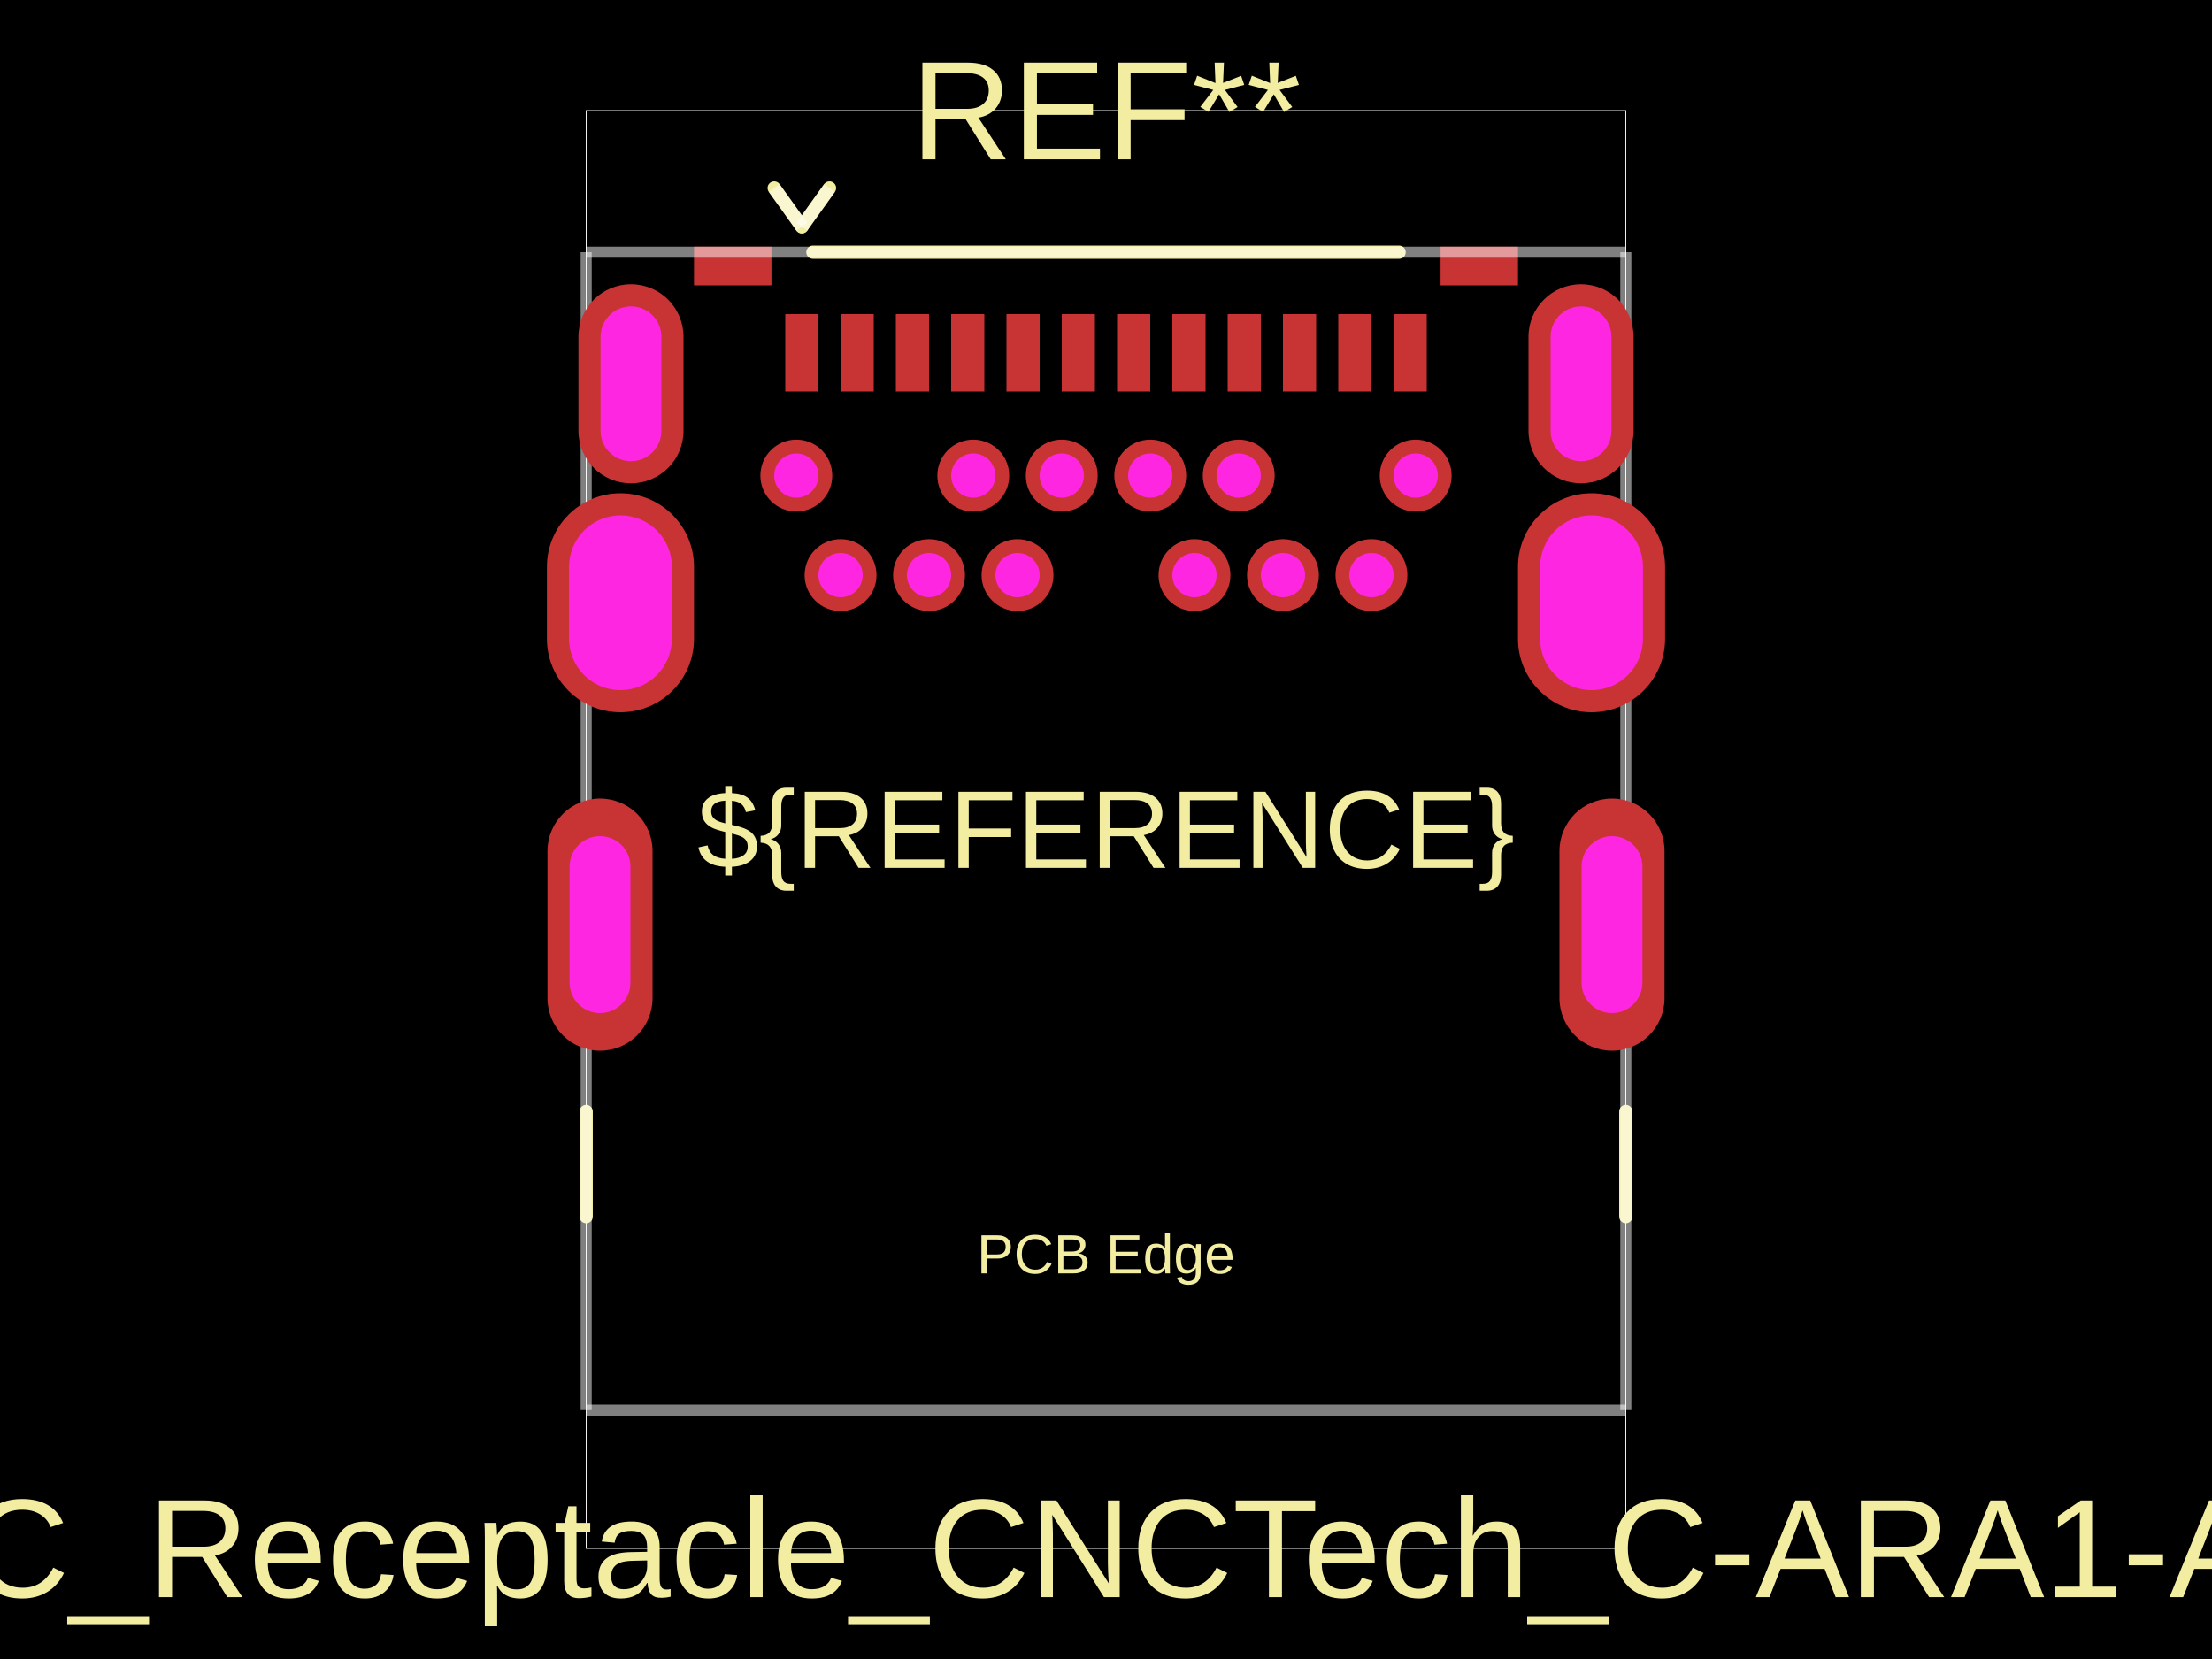
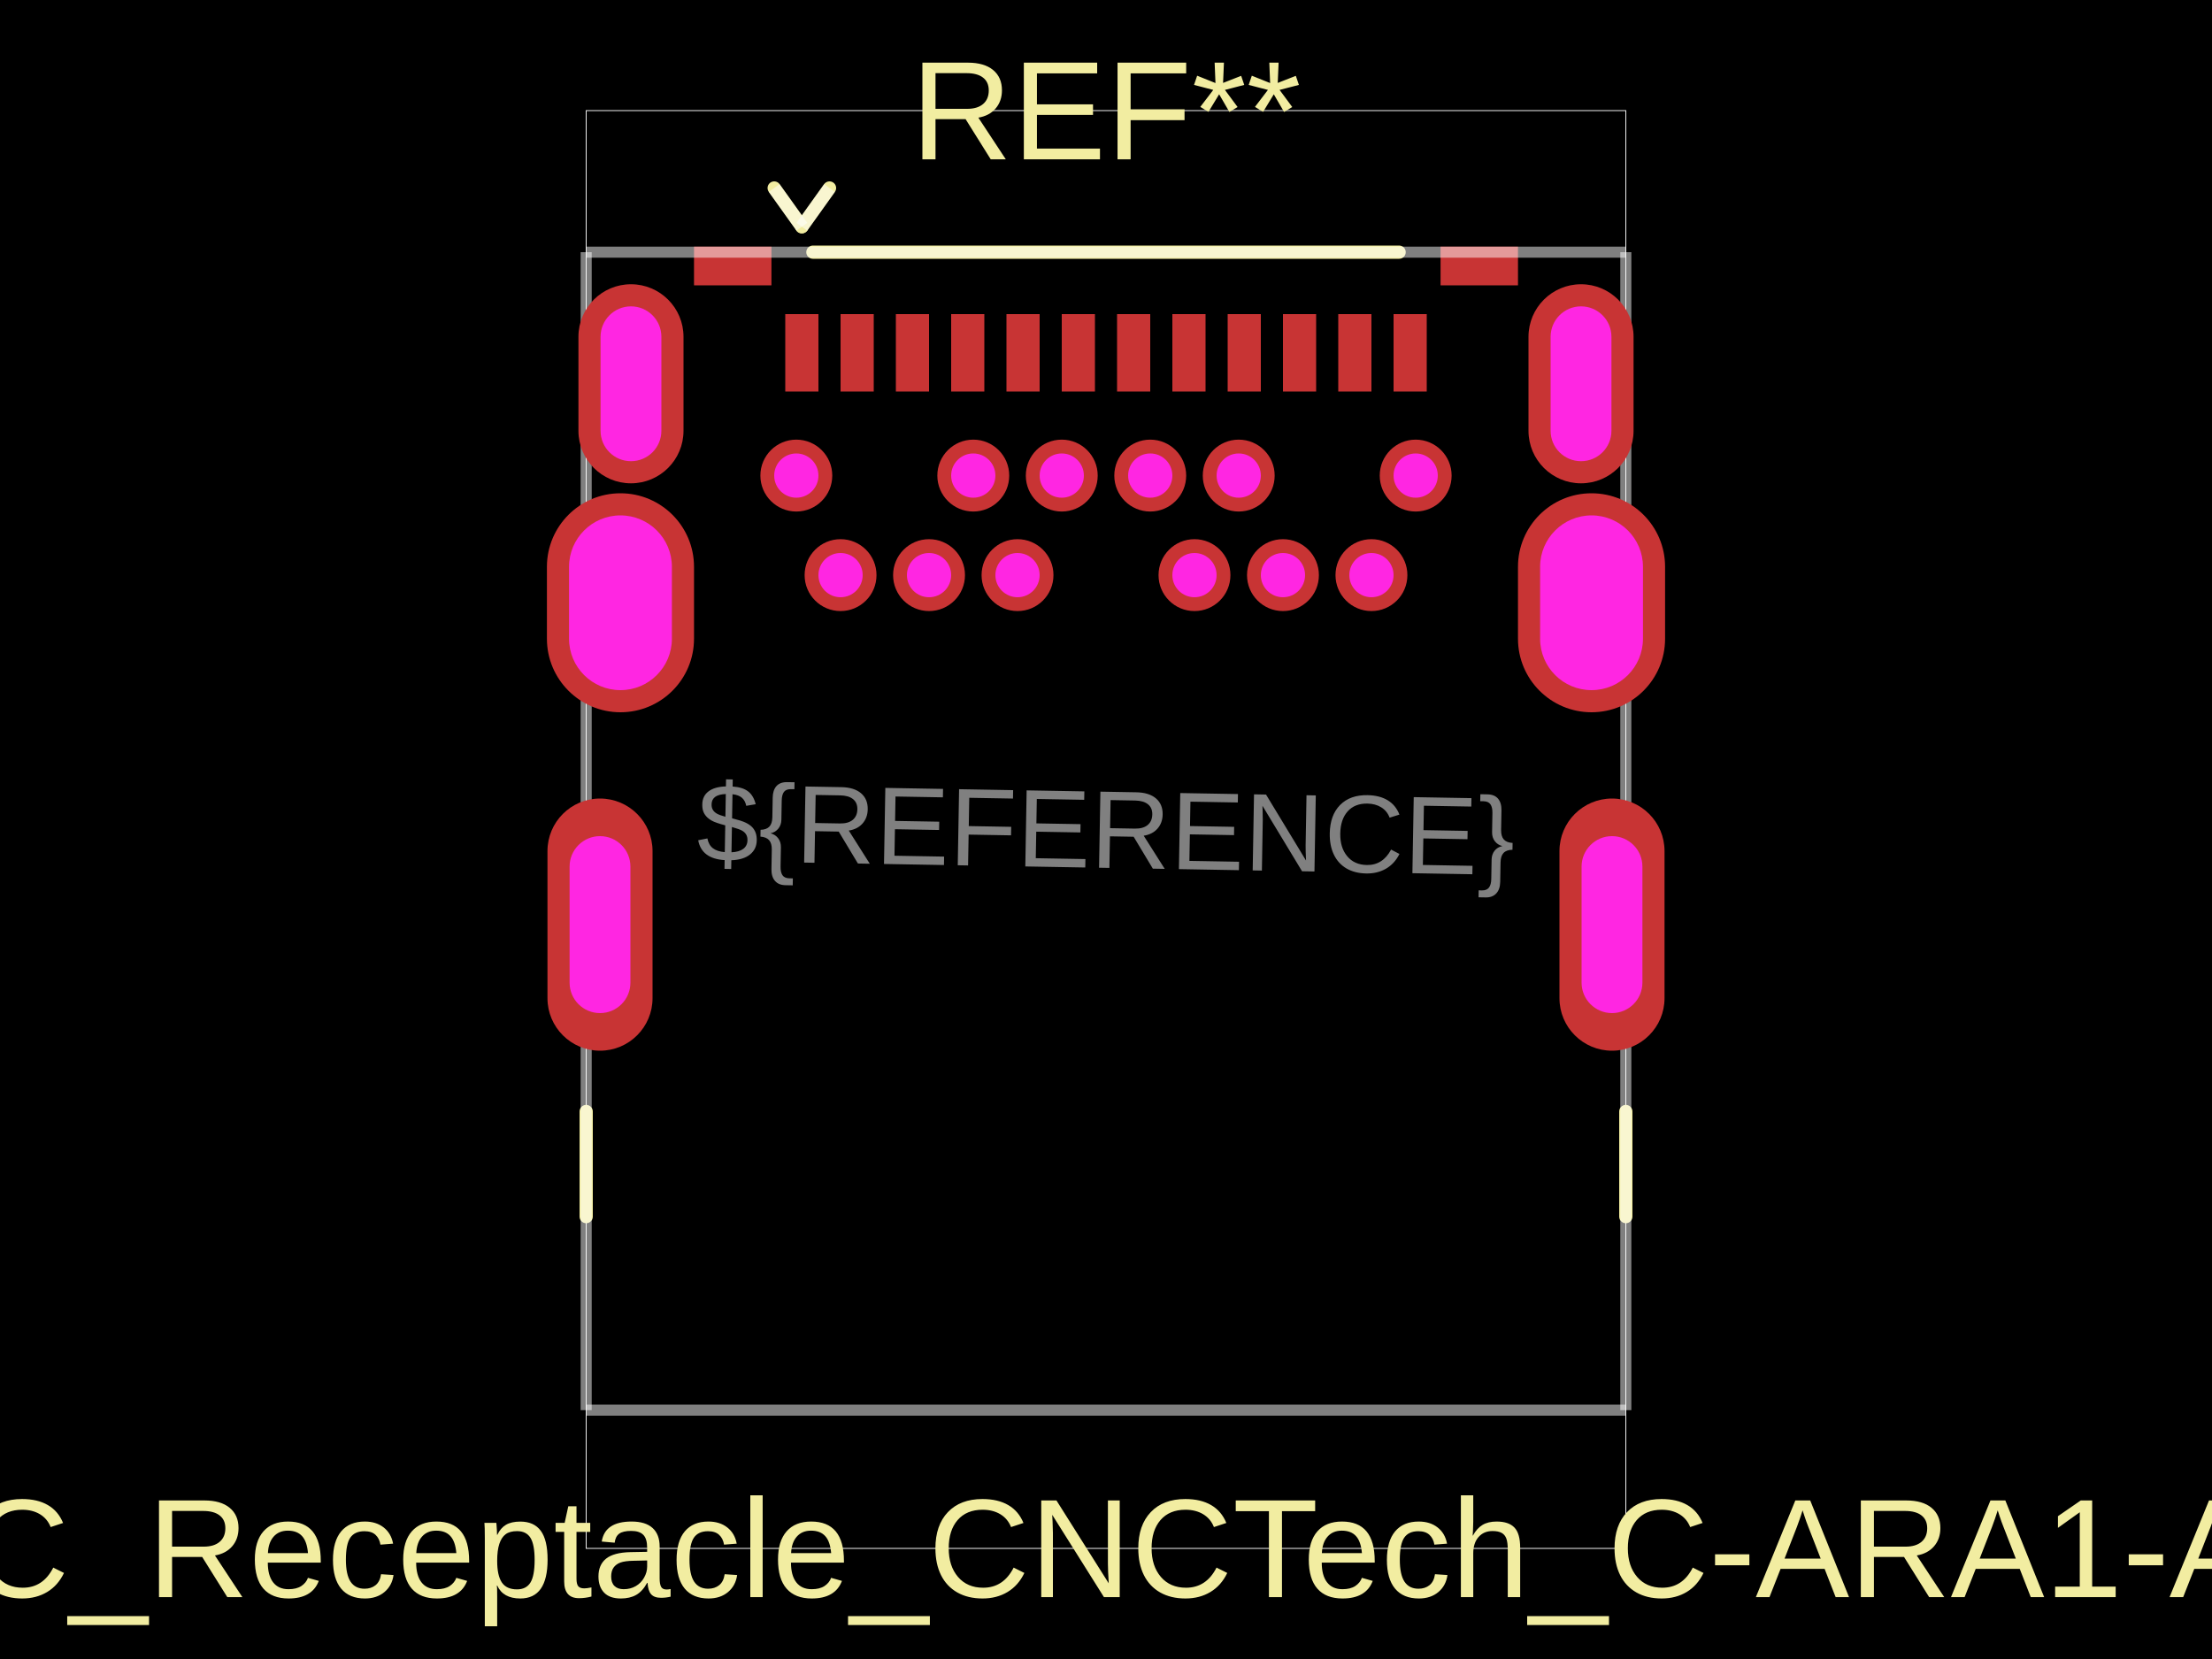
<svg xmlns="http://www.w3.org/2000/svg" width="800" height="600">
  <style />
  <rect class="boundary" x="0" y="0" fill="#000" width="800" height="600" />
  <rect class="pcb-boundary" fill="none" stroke="#fff" stroke-width="0.3" x="212" y="40" width="376" height="520" />
  <rect class="pcb-pad" fill="rgb(200, 52, 52)" x="284" y="113.6" width="12" height="28" data-layer="top" />
  <rect class="pcb-pad" fill="rgb(200, 52, 52)" x="304" y="113.6" width="12" height="28" data-layer="top" />
  <rect class="pcb-pad" fill="rgb(200, 52, 52)" x="324" y="113.6" width="12" height="28" data-layer="top" />
  <rect class="pcb-pad" fill="rgb(200, 52, 52)" x="344" y="113.6" width="12" height="28" data-layer="top" />
  <rect class="pcb-pad" fill="rgb(200, 52, 52)" x="364" y="113.6" width="12" height="28" data-layer="top" />
  <rect class="pcb-pad" fill="rgb(200, 52, 52)" x="384" y="113.6" width="12" height="28" data-layer="top" />
  <rect class="pcb-pad" fill="rgb(200, 52, 52)" x="404" y="113.6" width="12" height="28" data-layer="top" />
  <rect class="pcb-pad" fill="rgb(200, 52, 52)" x="424" y="113.6" width="12" height="28" data-layer="top" />
  <rect class="pcb-pad" fill="rgb(200, 52, 52)" x="444" y="113.6" width="12" height="28" data-layer="top" />
  <rect class="pcb-pad" fill="rgb(200, 52, 52)" x="464" y="113.6" width="12" height="28" data-layer="top" />
  <rect class="pcb-pad" fill="rgb(200, 52, 52)" x="484" y="113.6" width="12" height="28" data-layer="top" />
  <rect class="pcb-pad" fill="rgb(200, 52, 52)" x="504" y="113.6" width="12" height="28" data-layer="top" />
  <rect class="pcb-pad" fill="rgb(200, 52, 52)" x="251" y="89.2" width="28" height="14" data-layer="top" />
  <rect class="pcb-pad" fill="rgb(200, 52, 52)" x="521" y="89.2" width="28" height="14" data-layer="top" />
  <path class="pcb-silkscreen pcb-silkscreen-top" d="M 212 402 L 212 440" fill="none" stroke="#f2eda1" stroke-width="4.8" stroke-linecap="round" stroke-linejoin="round" data-pcb-component-id="pcb_component_0" data-pcb-silkscreen-path-id="pcb_silkscreen_path_0" />
  <path class="pcb-silkscreen pcb-silkscreen-top" d="M 280 68 L 290 82" fill="none" stroke="#f2eda1" stroke-width="4.8" stroke-linecap="round" stroke-linejoin="round" data-pcb-component-id="pcb_component_0" data-pcb-silkscreen-path-id="pcb_silkscreen_path_1" />
  <path class="pcb-silkscreen pcb-silkscreen-top" d="M 290 82 L 300 68" fill="none" stroke="#f2eda1" stroke-width="4.8" stroke-linecap="round" stroke-linejoin="round" data-pcb-component-id="pcb_component_0" data-pcb-silkscreen-path-id="pcb_silkscreen_path_2" />
  <path class="pcb-silkscreen pcb-silkscreen-top" d="M 294 91.2 L 506 91.2" fill="none" stroke="#f2eda1" stroke-width="4.8" stroke-linecap="round" stroke-linejoin="round" data-pcb-component-id="pcb_component_0" data-pcb-silkscreen-path-id="pcb_silkscreen_path_3" />
  <path class="pcb-silkscreen pcb-silkscreen-top" d="M 588 440 L 588 402" fill="none" stroke="#f2eda1" stroke-width="4.8" stroke-linecap="round" stroke-linejoin="round" data-pcb-component-id="pcb_component_0" data-pcb-silkscreen-path-id="pcb_silkscreen_path_4" />
-   <text x="0" y="0" dx="0" dy="0" fill="#f2eda1" font-family="Arial, sans-serif" font-size="20" text-anchor="middle" dominant-baseline="central" transform="matrix(1,0,0,1,400,453.6)" class="pcb-silkscreen-text pcb-silkscreen-top" data-pcb-silkscreen-text-id="pcb_component_0" stroke="none">PCB Edge</text>
-   <text x="0" y="0" dx="0" dy="0" fill="#f2eda1" font-family="Arial, sans-serif" font-size="40" text-anchor="middle" dominant-baseline="central" transform="matrix(1,0,0,1,400,300)" class="pcb-silkscreen-text pcb-silkscreen-top" data-pcb-silkscreen-text-id="pcb_component_0" stroke="none">${REFERENCE}</text>
  <text x="0" y="0" dx="0" dy="0" fill="#f2eda1" font-family="Arial, sans-serif" font-size="50.8" text-anchor="middle" dominant-baseline="central" transform="matrix(1,0,0,1,400,40)" class="pcb-silkscreen-text pcb-silkscreen-top" data-pcb-silkscreen-text-id="pcb_component_0" stroke="none">REF**</text>
  <text x="0" y="0" dx="0" dy="0" fill="#f2eda1" font-family="Arial, sans-serif" font-size="50.8" text-anchor="middle" dominant-baseline="central" transform="matrix(1,0,0,1,399.2,560)" class="pcb-silkscreen-text pcb-silkscreen-top" data-pcb-silkscreen-text-id="pcb_component_0" stroke="none">USB_C_Receptacle_CNCTech_C-ARA1-AK51X</text>
  <path class="pcb-fabrication-note-path" stroke="rgba(255,255,255,0.5)" fill="none" d="M 212 91.2 L 588 91.2" stroke-width="4" data-pcb-component-id="pcb_component_0" data-pcb-fabrication-note-path-id="undefined" />
  <path class="pcb-fabrication-note-path" stroke="rgba(255,255,255,0.5)" fill="none" d="M 212 510 L 212 91.2" stroke-width="4" data-pcb-component-id="pcb_component_0" data-pcb-fabrication-note-path-id="undefined" />
  <path class="pcb-fabrication-note-path" stroke="rgba(255,255,255,0.5)" fill="none" d="M 280 68 L 290 82" stroke-width="4.8" data-pcb-component-id="pcb_component_0" data-pcb-fabrication-note-path-id="undefined" />
  <path class="pcb-fabrication-note-path" stroke="rgba(255,255,255,0.5)" fill="none" d="M 290 82 L 300 68" stroke-width="4.8" data-pcb-component-id="pcb_component_0" data-pcb-fabrication-note-path-id="undefined" />
  <path class="pcb-fabrication-note-path" stroke="rgba(255,255,255,0.5)" fill="none" d="M 588 91.2 L 588 510" stroke-width="4" data-pcb-component-id="pcb_component_0" data-pcb-fabrication-note-path-id="undefined" />
  <path class="pcb-fabrication-note-path" stroke="rgba(255,255,255,0.5)" fill="none" d="M 588 510 L 212 510" stroke-width="4" data-pcb-component-id="pcb_component_0" data-pcb-fabrication-note-path-id="undefined" />
+   <text x="0" y="0" font-family="Arial, sans-serif" font-size="40" text-anchor="middle" dominant-baseline="central" transform="matrix(0.9998477,0.01745241,-0.01745241,0.9998477,400,300)" class="pcb-fabrication-note-text" fill="rgba(255,255,255,0.5)">${REFERENCE}</text>
  <g>
    <circle class="pcb-hole-outer" fill="rgb(200, 52, 52)" cx="512" cy="172" r="13" />
    <circle class="pcb-hole-inner" fill="#FF26E2" cx="512" cy="172" r="8" />
  </g>
  <g>
    <circle class="pcb-hole-outer" fill="rgb(200, 52, 52)" cx="496" cy="208" r="13" />
    <circle class="pcb-hole-inner" fill="#FF26E2" cx="496" cy="208" r="8" />
  </g>
  <g>
    <circle class="pcb-hole-outer" fill="rgb(200, 52, 52)" cx="464" cy="208" r="13" />
    <circle class="pcb-hole-inner" fill="#FF26E2" cx="464" cy="208" r="8" />
  </g>
  <g>
    <circle class="pcb-hole-outer" fill="rgb(200, 52, 52)" cx="448" cy="172" r="13" />
    <circle class="pcb-hole-inner" fill="#FF26E2" cx="448" cy="172" r="8" />
  </g>
  <g>
    <circle class="pcb-hole-outer" fill="rgb(200, 52, 52)" cx="432" cy="208" r="13" />
    <circle class="pcb-hole-inner" fill="#FF26E2" cx="432" cy="208" r="8" />
  </g>
  <g>
    <circle class="pcb-hole-outer" fill="rgb(200, 52, 52)" cx="416" cy="172" r="13" />
    <circle class="pcb-hole-inner" fill="#FF26E2" cx="416" cy="172" r="8" />
  </g>
  <g>
    <circle class="pcb-hole-outer" fill="rgb(200, 52, 52)" cx="384" cy="172" r="13" />
    <circle class="pcb-hole-inner" fill="#FF26E2" cx="384" cy="172" r="8" />
  </g>
  <g>
    <circle class="pcb-hole-outer" fill="rgb(200, 52, 52)" cx="368" cy="208" r="13" />
    <circle class="pcb-hole-inner" fill="#FF26E2" cx="368" cy="208" r="8" />
  </g>
  <g>
    <circle class="pcb-hole-outer" fill="rgb(200, 52, 52)" cx="352" cy="172" r="13" />
    <circle class="pcb-hole-inner" fill="#FF26E2" cx="352" cy="172" r="8" />
  </g>
  <g>
    <circle class="pcb-hole-outer" fill="rgb(200, 52, 52)" cx="336" cy="208" r="13" />
    <circle class="pcb-hole-inner" fill="#FF26E2" cx="336" cy="208" r="8" />
  </g>
  <g>
    <circle class="pcb-hole-outer" fill="rgb(200, 52, 52)" cx="304" cy="208" r="13" />
    <circle class="pcb-hole-inner" fill="#FF26E2" cx="304" cy="208" r="8" />
  </g>
  <g>
    <circle class="pcb-hole-outer" fill="rgb(200, 52, 52)" cx="288" cy="172" r="13" />
    <circle class="pcb-hole-inner" fill="#FF26E2" cx="288" cy="172" r="8" />
  </g>
  <g>
    <path class="pcb-hole-outer" fill="rgb(200, 52, 52)" d="M198,307.8 v53.2 a19,19 0 0 0 38,0 v-53.2 a19,19 0 0 0 -38,0 z" />
    <path class="pcb-hole-inner" fill="#FF26E2" d="M206,313.4 v42 a11,11 0 0 0 22,0 v-42 a11,11 0 0 0 -22,0 z" />
  </g>
  <g>
    <path class="pcb-hole-outer" fill="rgb(200, 52, 52)" d="M197.8,205 v26 a26.6,26.6 0 0 0 53.2,0 v-26 a26.6,26.6 0 0 0 -53.2,0 z" />
    <path class="pcb-hole-inner" fill="#FF26E2" d="M205.8,205 v26 a18.6,18.6 0 0 0 37.2,0 v-26 a18.6,18.6 0 0 0 -37.2,0 z" />
  </g>
  <g>
    <path class="pcb-hole-outer" fill="rgb(200, 52, 52)" d="M209.2,121.8 v34 a19,19 0 0 0 38,0 v-34 a19,19 0 0 0 -38,0 z" />
    <path class="pcb-hole-inner" fill="#FF26E2" d="M217.2,121.8 v34 a11,11 0 0 0 22,0 v-34 a11,11 0 0 0 -22,0 z" />
  </g>
  <g>
    <path class="pcb-hole-outer" fill="rgb(200, 52, 52)" d="M552.8,121.8 v34 a19,19 0 0 0 38,0 v-34 a19,19 0 0 0 -38,0 z" />
    <path class="pcb-hole-inner" fill="#FF26E2" d="M560.8,121.8 v34 a11,11 0 0 0 22,0 v-34 a11,11 0 0 0 -22,0 z" />
  </g>
  <g>
    <path class="pcb-hole-outer" fill="rgb(200, 52, 52)" d="M549,205 v26 a26.6,26.6 0 0 0 53.2,0 v-26 a26.6,26.6 0 0 0 -53.2,0 z" />
    <path class="pcb-hole-inner" fill="#FF26E2" d="M557,205 v26 a18.6,18.6 0 0 0 37.2,0 v-26 a18.6,18.6 0 0 0 -37.2,0 z" />
  </g>
  <g>
    <path class="pcb-hole-outer" fill="rgb(200, 52, 52)" d="M564,307.8 v53.2 a19,19 0 0 0 38,0 v-53.2 a19,19 0 0 0 -38,0 z" />
    <path class="pcb-hole-inner" fill="#FF26E2" d="M572,313.4 v42 a11,11 0 0 0 22,0 v-42 a11,11 0 0 0 -22,0 z" />
  </g>
</svg>
